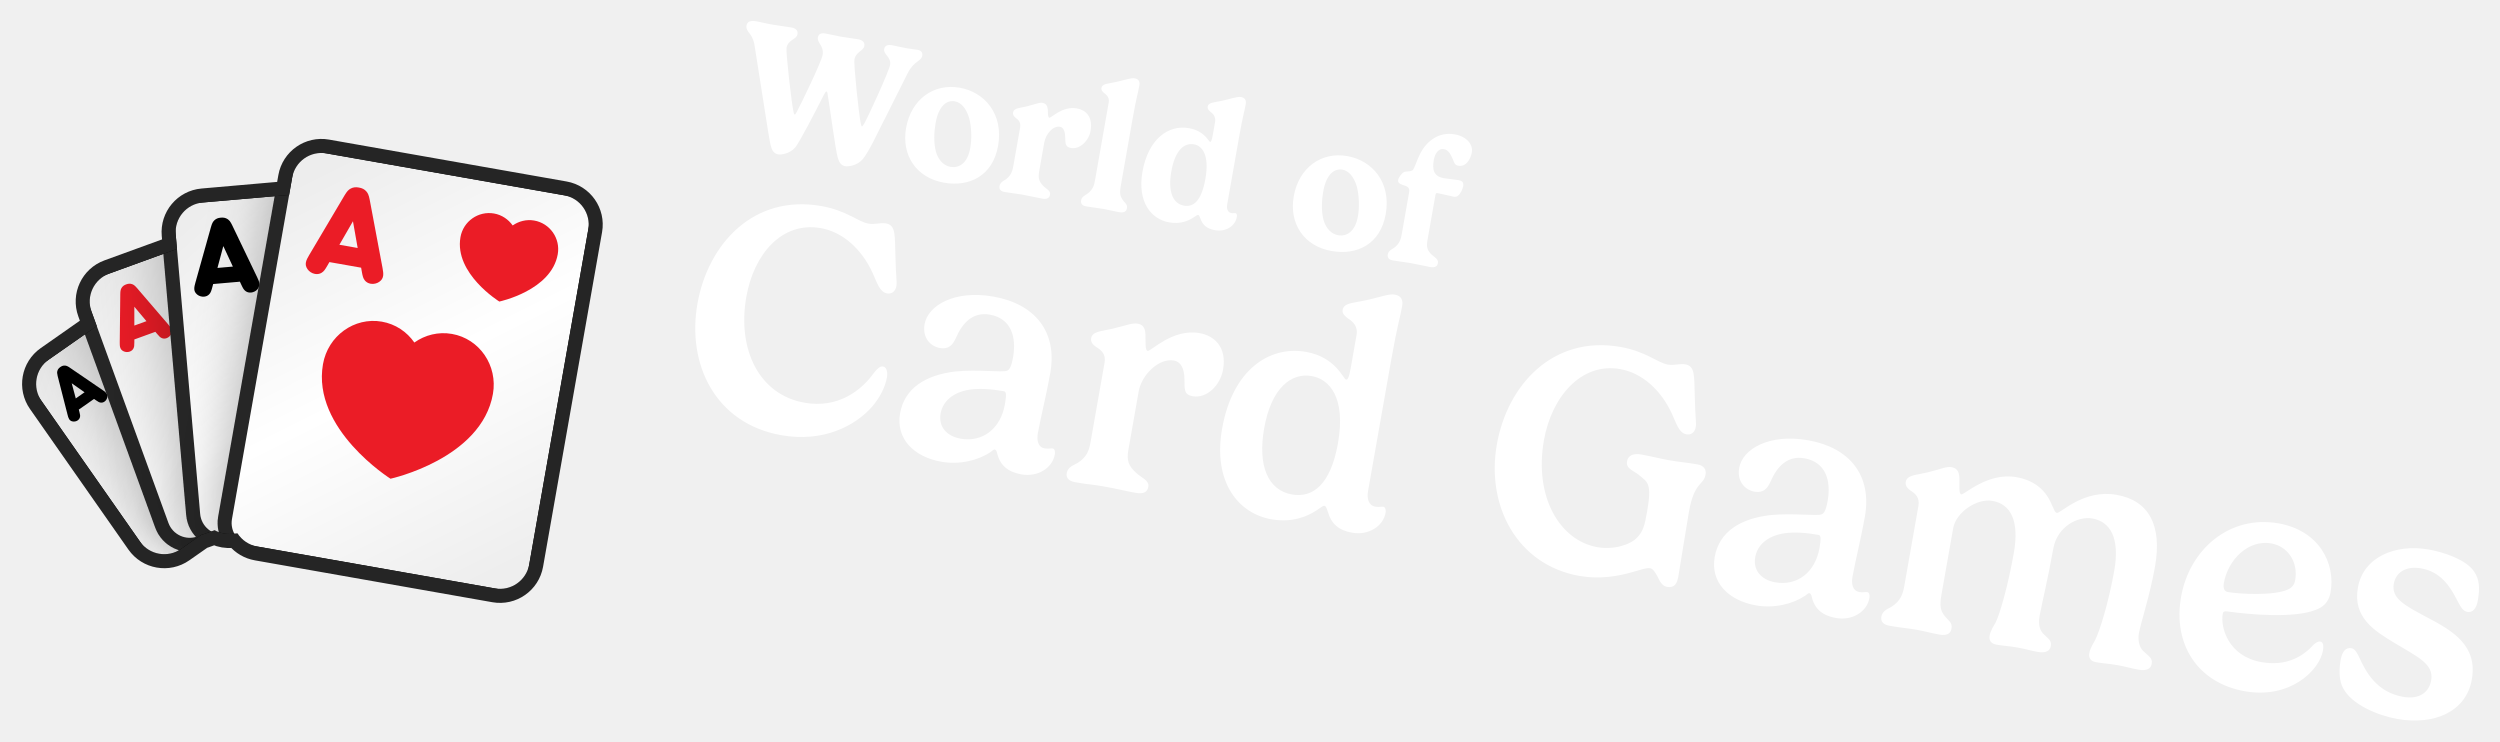
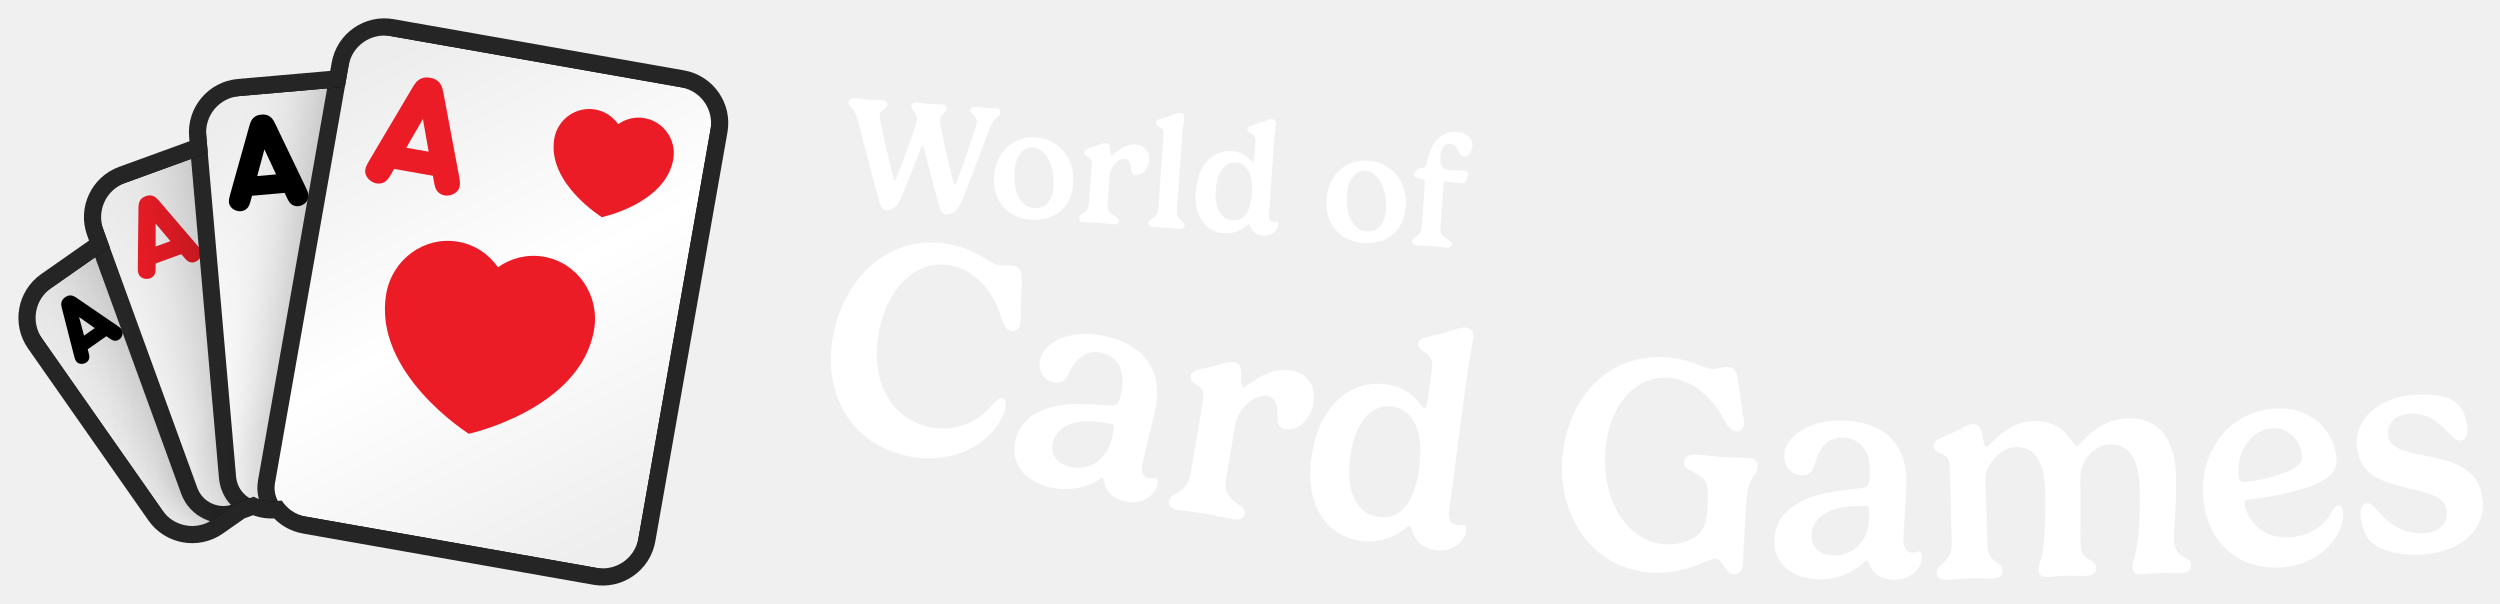
- <svg xmlns="http://www.w3.org/2000/svg" xmlns:xlink="http://www.w3.org/1999/xlink" viewBox="-4.51 -29.6 536.67 159.19" width="536.67" height="159.19">
+ <svg xmlns="http://www.w3.org/2000/svg" xmlns:xlink="http://www.w3.org/1999/xlink" viewBox="-3 -3 438.98 106" width="438.98" height="106">
  <defs>
    <rect id="path-1" x="0" y="0" width="5464" height="1280" />
    <rect id="path-3" x="0" y="0" width="1279.966" height="1280" />
    <path d="M654.667,7.381 L1041.451,230.691 C1067.755,245.877 1076.767,279.512 1061.581,305.816 L747.051,850.597 C731.865,876.902 698.23,885.914 671.926,870.727 L285.142,647.418 C271.344,639.451 262.304,626.408 259.019,612.01 L248.673,609.238 C237.588,606.268 228.207,600.115 221.247,592.027 L200.473,592.025 C198.498,592.025 196.547,591.921 194.626,591.718 L151.468,603.281 C122.13,611.142 91.974,593.731 84.112,564.393 L1.886,257.522 C-5.975,228.183 11.436,198.027 40.774,190.166 L145.477,162.11 L145.477,133.795 C145.477,103.422 170.1,78.799 200.473,78.799 L333.867,78.799 L340.716,53.24 C348.577,23.901 378.734,6.491 408.072,14.352 L563.147,55.903 L579.542,27.511 C594.728,1.207 628.363,-7.806 654.667,7.381 Z" id="path-5" />
    <filter x="-59.0%" y="-44.4%" width="218.0%" height="188.8%" filterUnits="objectBoundingBox" id="filter-7">
      <feOffset dx="0" dy="0" in="SourceAlpha" result="shadowOffsetOuter1" />
      <feGaussianBlur stdDeviation="64" in="shadowOffsetOuter1" result="shadowBlurOuter1" />
      <feColorMatrix values="0 0 0 0 0   0 0 0 0 0   0 0 0 0 0  0 0 0 0.32 0" type="matrix" in="shadowBlurOuter1" result="shadowMatrixOuter1" />
      <feMerge>
        <feMergeNode in="shadowMatrixOuter1" />
        <feMergeNode in="SourceGraphic" />
      </feMerge>
    </filter>
    <linearGradient x1="21.639%" y1="0%" x2="78.361%" y2="100%" id="linearGradient-8">
      <stop stop-color="#EDEDED" offset="0%" />
      <stop stop-color="#FFFFFF" offset="50.295%" />
      <stop stop-color="#EEEEEE" offset="100%" />
    </linearGradient>
    <filter x="-49.2%" y="-37.0%" width="198.3%" height="174.0%" filterUnits="objectBoundingBox" id="filter-9">
      <feOffset dx="0" dy="0" in="SourceAlpha" result="shadowOffsetOuter1" />
      <feGaussianBlur stdDeviation="64" in="shadowOffsetOuter1" result="shadowBlurOuter1" />
      <feColorMatrix values="0 0 0 0 0   0 0 0 0 0   0 0 0 0 0  0 0 0 0.32 0" type="matrix" in="shadowBlurOuter1" result="shadowMatrixOuter1" />
      <feMerge>
        <feMergeNode in="shadowMatrixOuter1" />
        <feMergeNode in="SourceGraphic" />
      </feMerge>
    </filter>
    <linearGradient x1="21.639%" y1="0%" x2="78.361%" y2="100%" id="linearGradient-10">
      <stop stop-color="#EDEDED" offset="0%" />
      <stop stop-color="#FFFFFF" offset="50.295%" />
      <stop stop-color="#EEEEEE" offset="100%" />
    </linearGradient>
    <filter x="-41.0%" y="-30.9%" width="181.9%" height="161.7%" filterUnits="objectBoundingBox" id="filter-11">
      <feOffset dx="0" dy="0" in="SourceAlpha" result="shadowOffsetOuter1" />
      <feGaussianBlur stdDeviation="64" in="shadowOffsetOuter1" result="shadowBlurOuter1" />
      <feColorMatrix values="0 0 0 0 0   0 0 0 0 0   0 0 0 0 0  0 0 0 0.32 0" type="matrix" in="shadowBlurOuter1" result="shadowMatrixOuter1" />
      <feMerge>
        <feMergeNode in="shadowMatrixOuter1" />
        <feMergeNode in="SourceGraphic" />
      </feMerge>
    </filter>
    <linearGradient x1="21.639%" y1="0%" x2="78.361%" y2="100%" id="linearGradient-12">
      <stop stop-color="#EDEDED" offset="0%" />
      <stop stop-color="#FFFFFF" offset="50.295%" />
      <stop stop-color="#EEEEEE" offset="100%" />
    </linearGradient>
    <filter x="-34.1%" y="-25.7%" width="168.3%" height="151.4%" filterUnits="objectBoundingBox" id="filter-13">
      <feOffset dx="0" dy="0" in="SourceAlpha" result="shadowOffsetOuter1" />
      <feGaussianBlur stdDeviation="64" in="shadowOffsetOuter1" result="shadowBlurOuter1" />
      <feColorMatrix values="0 0 0 0 0   0 0 0 0 0   0 0 0 0 0  0 0 0 0.32 0" type="matrix" in="shadowBlurOuter1" result="shadowMatrixOuter1" />
      <feMerge>
        <feMergeNode in="shadowMatrixOuter1" />
        <feMergeNode in="SourceGraphic" />
      </feMerge>
    </filter>
    <linearGradient x1="21.639%" y1="0%" x2="78.361%" y2="100%" id="linearGradient-14">
      <stop stop-color="#EDEDED" offset="0%" />
      <stop stop-color="#FFFFFF" offset="50.295%" />
      <stop stop-color="#EEEEEE" offset="100%" />
    </linearGradient>
  </defs>
  <g transform="translate(-11.594,-23.478) scale(0.11594)">
    <mask id="mask-4" fill="white">
      <use xlink:href="#path-3" />
    </mask>
    <g id="Mask" />
    <g id="Group" stroke-width="1" fill-rule="evenodd" mask="url(#mask-4)">
      <g transform="translate(700.504, 678.0126) rotate(-20) translate(-700.504, -678.0126)translate(166.0272, 238.9585)">
        <g transform="translate(-0, -0)">
          <mask id="mask-6" fill="white">
            <use xlink:href="#path-5" />
          </mask>
          <path stroke="#252525" stroke-width="26" d="M661.167,-3.877 L1047.951,219.432 C1080.473,238.209 1091.616,279.794 1072.839,312.316 L758.31,857.097 C739.533,889.619 697.948,900.762 665.426,881.986 L278.642,658.676 C264.448,650.481 253.966,637.684 248.632,622.685 L245.308,621.795 C234.009,618.767 223.884,612.979 215.705,605.026 L200.473,605.025 C198.91,605.025 197.353,604.972 195.803,604.861 L154.833,615.838 C118.559,625.557 81.275,604.031 71.555,567.758 L-10.671,260.886 C-20.39,224.613 1.136,187.328 37.41,177.609 L132.477,152.135 L132.477,133.795 C132.477,96.242 162.92,65.799 200.473,65.799 L323.892,65.799 L328.159,49.875 C337.879,13.602 375.163,-7.925 411.436,1.795 L556.877,40.764 L568.283,21.011 C587.06,-11.511 628.645,-22.654 661.167,-3.877 Z" />
          <g mask="url(#mask-6)">
            <g transform="translate(-12.346, -20.1207)">
              <g id="small_spade_1" filter="url(#filter-7)" transform="translate(210.9129, 389.3938) rotate(-15) translate(-210.9129, -389.3938)translate(49.8576, 175.5497)">
                <rect id="Background" stroke="#252525" stroke-width="26" fill="url(#linearGradient-8)" x="-13" y="-13" width="348.11" height="453.688" rx="54.996" />
                <path d="M243.897,27.593 C243.897,27.593 294.439,46.921 294.501,83.212 C294.501,98.995 281.209,111.813 264.79,111.831 C259.556,111.836 254.629,110.478 250.35,108.157 L256.538,128.766 L231.229,128.766 L237.404,108.197 C233.153,110.517 228.26,111.881 223.047,111.892 C206.62,111.901 193.284,99.118 193.266,83.326 C193.205,47.045 243.897,27.593 243.897,27.593 Z" id="Spade-small" fill="#000000" />
                <path d="M24.778,103.856 L51.007,34.253 C52.733,29.769 54.044,27.838 56.046,26.251 C58.462,24.32 61.015,23.561 64.605,23.561 C68.194,23.561 70.748,24.32 73.164,26.251 C75.165,27.838 76.477,29.769 78.202,34.253 L104.431,103.856 C106.709,109.926 108.228,114.686 103.603,119.308 C101.463,121.446 98.219,122.895 94.906,122.895 C92.214,122.895 89.798,121.998 88.073,120.412 C86.002,118.549 85.105,116.687 83.31,111.72 L81.861,107.719 L47.349,107.719 L45.899,111.72 C44.105,116.687 43.207,118.549 41.137,120.412 C39.411,121.998 36.995,122.895 34.303,122.895 C30.99,122.895 27.746,121.446 25.606,119.308 C20.982,114.686 22.5,109.926 24.778,103.856 Z M74.544,87.576 L64.605,60.259 L54.665,87.576 L74.544,87.576 Z" id="A" fill="#000000" />
              </g>
              <g id="small_diamond_1" filter="url(#filter-9)" transform="translate(351.0898, 355.5329) rotate(-360) translate(-351.0898, -355.5329)translate(157.8235, 98.9199)">
                <rect id="Background" stroke="#252525" stroke-width="26" fill="url(#linearGradient-10)" x="-13" y="-13" width="412.533" height="539.226" rx="54.996" />
                <polygon id="Diamond-small" fill="#EB1B28" points="300.954 22.074 353.401 93.826 300.954 165.557 248.485 93.826" />
                <path d="M29.802,125.878 L61.277,42.355 C63.348,36.974 64.921,34.657 67.323,32.753 C70.222,30.435 73.287,29.524 77.594,29.524 C81.901,29.524 84.966,30.435 87.865,32.753 C90.267,34.657 91.841,36.974 93.911,42.355 L125.386,125.878 C128.119,133.163 129.942,138.875 124.392,144.421 C121.824,146.987 117.932,148.725 113.956,148.725 C110.725,148.725 107.826,147.649 105.756,145.745 C103.271,143.51 102.194,141.275 100.041,135.315 L98.301,130.514 L56.887,130.514 L55.148,135.315 C52.994,141.275 51.917,143.51 49.432,145.745 C47.362,147.649 44.463,148.725 41.232,148.725 C37.257,148.725 33.364,146.987 30.796,144.421 C25.247,138.875 27.069,133.163 29.802,125.878 Z M89.521,106.343 L77.594,73.562 L65.667,106.343 L89.521,106.343 Z" id="A" fill="#EB1B28" />
              </g>
              <g id="small_clover_1" filter="url(#filter-11)" transform="translate(511.6136, 377.7066) rotate(-345) translate(-511.6136, -377.7066)translate(279.6941, 69.771)">
                <rect id="Background" stroke="#252525" stroke-width="26" fill="url(#linearGradient-12)" x="-13" y="-13" width="489.839" height="641.871" rx="54.996" />
                <path d="M347.866,39.734 C367.599,39.734 383.595,55.536 383.595,75.06 C383.595,84.425 379.905,92.946 373.883,99.274 C378.307,97.333 383.203,96.253 388.353,96.253 C408.072,96.253 424.081,112.082 424.081,131.58 C424.081,151.104 408.072,166.919 388.353,166.919 C372.39,166.919 358.858,156.556 354.282,142.251 C354.334,142.684 354.408,143.092 354.506,143.474 C358.945,160.826 367.798,185.424 367.798,185.424 L328,185.424 C328,185.424 336.827,160.734 341.253,143.474 C341.354,143.079 341.428,142.656 341.479,142.206 C336.916,156.534 323.372,166.919 307.393,166.919 C287.646,166.919 271.677,151.104 271.677,131.58 C271.677,112.082 287.646,96.253 307.393,96.253 C312.539,96.253 317.432,97.331 321.855,99.271 C315.837,92.944 312.15,84.424 312.15,75.06 C312.15,55.536 328.133,39.734 347.866,39.734 Z" id="Clover-small" fill="#000000" />
                <path d="M28.576,146.475 L66.345,46.247 C68.83,39.79 70.719,37.009 73.601,34.724 C77.08,31.943 80.758,30.85 85.926,30.85 C91.095,30.85 94.772,31.943 98.251,34.724 C101.133,37.009 103.022,39.79 105.507,46.247 L143.276,146.475 C146.556,155.216 148.743,162.07 142.084,168.726 C139.003,171.805 134.331,173.891 129.56,173.891 C125.684,173.891 122.205,172.6 119.72,170.315 C116.738,167.633 115.446,164.951 112.862,157.799 L110.775,152.038 L61.078,152.038 L58.99,157.799 C56.406,164.951 55.114,167.633 52.132,170.315 C49.647,172.6 46.168,173.891 42.292,173.891 C37.521,173.891 32.85,171.805 29.768,168.726 C23.109,162.07 25.296,155.216 28.576,146.475 Z M100.239,123.032 L85.926,83.696 L71.613,123.032 L100.239,123.032 Z" id="A" fill="#000000" />
              </g>
              <g id="small_heart_1" filter="url(#filter-13)" transform="translate(675.6425, 459.1748) rotate(-330) translate(-675.6425, -459.1748)translate(397.3371, 89.6494)">
                <rect id="Background" stroke="#252525" stroke-width="26" fill="url(#linearGradient-14)" x="-13" y="-13" width="582.611" height="765.051" rx="54.996" />
                <path d="M341.635,288.824 C315.976,288.845 292.736,299.456 275.815,316.611 C258.851,299.507 235.579,288.948 209.909,288.989 C158.08,289.041 116.117,332.207 116.16,385.365 C116.309,507.485 276.113,572.616 276.113,572.616 C276.113,572.616 435.789,507.092 435.619,384.932 C435.544,331.774 393.497,288.752 341.635,288.824" id="Heart-big" fill="#EB1B28" />
                <path d="M417.458,71.521 C407.751,61.933 394.392,55.711 379.689,55.711 C350.027,55.745 325.983,79.908 326.015,109.677 C326.095,178.084 417.593,214.563 417.593,214.563 C417.593,214.563 508.981,177.883 508.901,109.459 C508.854,79.674 484.777,55.594 455.084,55.627 C440.412,55.627 427.165,61.899 417.458,71.521 Z" id="Heart-small" fill="#EB1B28" />
                <path d="M56.059,190.564 L101.383,70.289 C104.365,62.541 106.631,59.203 110.09,56.462 C114.264,53.124 118.677,51.813 124.88,51.813 C131.082,51.813 135.495,53.124 139.67,56.462 C143.129,59.203 145.395,62.541 148.377,70.289 L193.701,190.564 C197.637,201.054 200.261,209.278 192.269,217.265 C188.572,220.96 182.966,223.464 177.241,223.464 C172.589,223.464 168.415,221.914 165.433,219.172 C161.855,215.954 160.304,212.735 157.203,204.153 L154.698,197.239 L95.061,197.239 L92.556,204.153 C89.455,212.735 87.905,215.954 84.327,219.172 C81.345,221.914 77.17,223.464 72.518,223.464 C66.793,223.464 61.187,220.96 57.49,217.265 C49.499,209.278 52.123,201.054 56.059,190.564 Z M142.055,162.432 L124.88,115.228 L107.704,162.432 L142.055,162.432 Z" id="A" fill="#EB1B28" />
              </g>
            </g>
          </g>
        </g>
      </g>
    </g>
  </g>
-   <path fill="#ffffff" d="M172.31 -9.17C172.56 -9.69 172.78 -9.99 172.91 -9.96C173.01 -9.95 173.11 -9.77 173.15 -9.4C173.66 -6.43 174.8 2.32 175.31 4.16C175.6 5.22 176 5.91 176.94 6.08C177.52 6.18 179.42 6.02 180.66 4.61C181.31 3.85 182.31 2.13 183.03 0.67L190.31 -13.82C191.68 -16.62 193.24 -16.34 193.47 -17.65C193.59 -18.31 193.23 -18.77 192.48 -18.9C191.71 -19.04 190.94 -19.09 190.17 -19.23C189.32 -19.38 187.68 -19.77 186.93 -19.9C185.83 -20.09 185.4 -19.67 185.29 -19.06C185.08 -17.88 186.87 -17.39 186.56 -15.65C186.32 -14.3 181.95 -4.71 181 -3.05C180.77 -2.67 180.61 -2.44 180.52 -2.46C180.44 -2.47 180.37 -2.64 180.29 -2.98C179.89 -4.68 178.72 -15.76 178.91 -16.8C179.21 -18.54 180.83 -18.59 181.03 -19.73C181.17 -20.52 180.66 -21 179.7 -21.17C178.7 -21.35 177.48 -21.47 175.94 -21.74C175.09 -21.89 173.45 -22.28 172.68 -22.41C171.6 -22.6 171.17 -22.18 171.06 -21.56C170.85 -20.39 172.43 -19.77 172.08 -17.79C171.82 -16.32 167.32 -6.99 166.5 -5.53C166.38 -5.27 166.19 -4.99 166.07 -5.01C165.99 -5.02 165.91 -5.21 165.87 -5.42C165.42 -7.19 164.17 -18.35 164.34 -19.35C164.66 -21.12 166.48 -21.08 166.69 -22.26C166.81 -22.97 166.41 -23.52 165.39 -23.7C164.37 -23.88 162.96 -24.03 161.36 -24.31C159.74 -24.59 158.95 -24.83 158.02 -25C156.63 -25.24 155.91 -25.05 155.73 -24.07C155.62 -23.45 156.05 -22.84 156.38 -22.44C157.13 -21.5 157.38 -20.54 157.5 -19.66L160.39 -1.31C160.59 0.01 160.89 1.46 160.93 1.62C161.18 2.68 161.61 3.37 162.56 3.54C163.11 3.64 164.95 3.47 166.2 2.06C167.05 1.07 170.59 -5.74 172.31 -9.17ZM200.46 -7.85C201.77 -7.62 202.92 -6.38 203.55 -4.2C204.04 -2.35 204.13 0.17 203.78 2.14C203.19 5.54 201.3 6.53 199.52 6.22C198.16 5.98 196.94 4.87 196.39 2.91C195.89 1.01 196.01 -1.34 196.32 -3.13C197 -6.97 198.78 -8.15 200.46 -7.85ZM190 -2.14C188.98 3.67 192.11 8.55 198.15 9.62C203.57 10.57 208.61 8.16 209.75 1.7C210.95 -5.14 206.85 -9.83 201.51 -10.77C195.89 -11.76 191.08 -8.25 190 -2.14ZM223.05 -2.38C223.73 -2.26 224.11 -1.49 224.15 -0.23C224.2 1.15 224.12 1.95 225.39 2.17C227.3 2.51 229.23 0.62 229.6 -1.5C230.14 -4.57 228.54 -6 226.65 -6.33C223.55 -6.88 221.18 -4.26 220.75 -4.33C220.43 -4.39 220.45 -5.2 220.43 -5.98C220.33 -7.01 219.98 -7.39 219.27 -7.52C218.59 -7.64 218 -7.3 215.93 -6.77C214.36 -6.39 213.13 -6.43 212.96 -5.45C212.86 -4.93 213.17 -4.62 213.53 -4.29C214.06 -3.94 214.68 -3.36 214.48 -2.24L213.01 6.09C212.84 7.08 212.54 8.06 211.42 8.9C210.99 9.2 210.2 9.5 210.06 10.33C209.95 10.9 210.18 11.44 211.12 11.61C212.76 11.9 213.59 11.94 214.9 12.17C216.81 12.51 218.1 12.84 219.22 13.04C220.36 13.24 220.79 12.83 220.9 12.18C221.06 11.29 220 10.91 219.44 10.31C218.51 9.31 218.31 8.62 218.58 7.1L219.65 1.04C219.98 -0.83 221.51 -2.65 223.05 -2.38ZM240.08 -11.3C240.23 -12.19 239.82 -12.66 239.07 -12.79C238.22 -12.94 236.95 -12.39 234.93 -11.97C233.33 -11.62 232.11 -11.66 231.94 -10.73C231.85 -10.21 232.19 -9.89 232.56 -9.59C233.09 -9.22 233.67 -8.6 233.5 -7.63L230.54 9.19C230.37 10.17 230.07 11.15 228.93 11.98C228.52 12.29 227.71 12.58 227.57 13.41C227.46 13.99 227.69 14.53 228.63 14.7C230.02 14.94 231.14 15.04 232.41 15.26C233.41 15.44 234.73 15.77 235.73 15.95C236.85 16.14 237.3 15.75 237.41 15.09C237.56 14.22 236.93 13.97 236.48 13.29C236 12.59 235.8 11.96 236.06 10.44L238.61 -4.03C239.5 -9.06 239.72 -9.26 240.08 -11.3ZM249.68 14.55C247.28 14.13 246.16 11.6 246.94 7.17C247.76 2.54 249.77 1.02 251.8 1.38C253.55 1.69 255.16 3.62 254.25 8.81C253.39 13.65 251.62 14.89 249.68 14.55ZM256.36 19.82C258.58 20.21 260.64 18.99 261 16.96C261.08 16.52 260.94 16.2 260.73 16.16C260.46 16.11 260.22 16.21 259.82 16.14C258.97 15.99 258.79 15.08 258.92 14.33L261.45 0C262.34 -5.03 262.55 -5.23 262.91 -7.28C263.07 -8.16 262.65 -8.64 261.9 -8.77C261.05 -8.92 259.74 -8.37 257.74 -7.95C256.13 -7.6 254.9 -7.64 254.74 -6.71C254.65 -6.19 255.03 -5.86 255.39 -5.56C255.92 -5.19 256.51 -4.47 256.33 -3.43L255.84 -0.65C255.61 0.64 255.44 0.89 255.25 0.86C254.94 0.8 254.11 -1.49 250.7 -2.09C246.29 -2.87 241.98 0.25 240.74 7.27C239.6 13.75 242.6 17.46 246.48 18.14C248.98 18.58 250.71 17.73 251.69 17.09C252.21 16.76 252.51 16.5 252.69 16.53C252.92 16.57 252.98 16.9 253.14 17.23C253.7 18.8 254.63 19.52 256.36 19.82ZM283.67 6.82C284.98 7.05 286.13 8.29 286.76 10.47C287.25 12.33 287.34 14.85 287 16.81C286.4 20.21 284.51 21.21 282.74 20.89C281.37 20.65 280.15 19.54 279.6 17.58C279.1 15.68 279.22 13.33 279.54 11.54C280.21 7.7 281.99 6.53 283.67 6.82ZM273.22 12.53C272.19 18.34 275.33 23.23 281.36 24.29C286.78 25.25 291.82 22.83 292.96 16.37C294.17 9.53 290.06 4.85 284.72 3.91C279.11 2.92 274.29 6.42 273.22 12.53ZM303.63 12.27C303.7 11.85 303.88 11.82 304 11.84C304.66 11.95 307.1 12.54 307.56 12.63C307.93 12.69 308.2 12.62 308.38 12.49C309.01 12.07 309.47 11.01 309.59 10.38C309.74 9.49 309.28 9.19 308.66 9.08C308.16 8.99 306.13 8.77 305.44 8.65C303.24 8.26 302.92 6.82 303.28 4.73C303.53 3.33 304.33 2.21 305.43 2.41C306.52 2.6 306.94 3.65 307.38 4.62C307.63 5.24 307.76 5.84 308.55 5.98C310.23 6.28 311.2 4.52 311.45 3.09C311.72 1.53 310.47 -0.28 307.77 -0.76C304.34 -1.36 301.79 0.69 300.4 3.29C299.68 4.65 299.1 6.68 298.72 6.95C298.14 7.32 297.4 7.11 296.9 7.33C296.44 7.56 295.73 8.43 295.63 9.03C295.5 9.74 296.16 9.96 297.23 10.31C297.83 10.53 298.12 10.9 297.98 11.69L296.38 20.79C296.2 21.78 295.89 22.76 294.77 23.59C294.34 23.89 293.55 24.19 293.4 25.02C293.3 25.6 293.53 26.14 294.47 26.3C295.84 26.55 296.99 26.65 298.25 26.87C300.18 27.21 301.37 27.52 302.47 27.72C303.61 27.92 304.06 27.52 304.17 26.86C304.33 25.97 303.26 25.53 302.7 24.95C301.77 23.95 301.68 23.32 301.95 21.8Z" />
-   <path fill="#ffffff" d="M145.21 35.58C142.91 48.63 149.05 61.32 163.24 63.83C172.16 65.4 179 61.88 182.67 57.74C184.46 55.67 185.54 53.38 185.88 51.45C186.05 50.48 185.92 49.22 185.05 49.07C184.37 48.94 183.7 49.68 183.06 50.49C180.42 54.18 175.43 58.13 168.2 56.85C158.35 55.12 153.73 45.28 155.7 34.13C157.32 24.93 163.35 17.9 171.69 19.37C176.37 20.19 180.42 23.82 182.78 28.92C183.79 31.09 184.28 33.09 185.94 33.39C186.83 33.54 187.7 33.06 187.92 31.78C188.08 30.89 187.79 29.7 187.71 25.35C187.54 21.06 187.88 18.74 185.68 18.36C184.47 18.14 183.35 18.66 181.9 18.4C179.67 18.01 177.25 15.59 171.78 14.63C157.31 12.08 147.49 22.7 145.21 35.58ZM211.21 57.19C210.28 62.46 206.39 65.4 201.71 64.57C198.75 64.05 196.9 62.02 197.41 59.16C197.84 56.72 199.88 54.59 203.74 54.03C205.82 53.76 208.17 53.89 211.03 54.39C211.48 54.47 211.58 55.13 211.21 57.19ZM200.63 50.14C194.21 50.89 189.67 53.71 188.71 59.12C187.74 64.63 191.75 68.5 197.57 69.52C201.49 70.22 205.5 69.22 208.13 67.44C208.45 67.22 208.8 66.85 209.04 66.89C209.28 66.94 209.44 67.25 209.52 67.58C210.11 70.28 211.85 71.72 214.77 72.24C218.22 72.84 221.4 70.92 221.92 67.96C222.06 67.17 221.78 66.73 221.5 66.68C220.99 66.59 220.6 66.8 219.77 66.66C218.25 66.39 218.03 64.86 218.29 63.34C218.85 60.21 220.16 54.97 220.95 50.5C222.52 41.58 217.64 35.64 208.75 34.07C200.32 32.58 194.67 36.03 193.97 39.99C193.44 43.02 195.33 44.77 197.26 45.11C199.15 45.44 200.03 44.46 200.74 42.85C202.06 39.81 204.28 37.29 207.97 37.94C212.51 38.75 213.74 42.66 212.96 47.1C212.57 49.27 212.13 49.76 211.7 49.97C210.77 50.41 205.33 49.66 200.63 50.14ZM247.49 47.79C248.97 48.05 249.71 49.49 249.75 51.67C249.82 53.88 249.54 55.11 251.53 55.46C254.53 55.99 257.45 53.13 258.04 49.76C258.91 44.87 256.13 42.46 253 41.91C247.18 40.88 242.57 45.86 241.85 45.73C241.27 45.63 241.44 43.85 241.38 42.17C241.3 40.63 240.75 40.07 239.69 39.88C238.55 39.68 237.32 40.24 234.24 40.98C231.83 41.55 229.99 41.51 229.72 43.02C229.58 43.85 230.12 44.41 230.78 44.88C231.91 45.54 232.92 46.43 232.61 48.22L229.58 65.4C229.27 67.16 228.73 68.59 226.78 69.81C226.02 70.24 224.72 70.62 224.49 71.93C224.33 72.79 224.68 73.63 226.33 73.92C229.19 74.43 230.12 74.41 232.25 74.79C235.18 75.3 237.46 75.88 239.28 76.2C241.14 76.53 241.82 75.91 242 74.91C242.25 73.5 240.4 72.89 239.46 71.97C237.77 70.47 237.3 69.32 237.72 66.95L239.93 54.41C240.54 50.93 244.22 47.21 247.49 47.79ZM272.85 76.55C267.68 75.64 265.44 70.41 266.87 62.32C268.41 53.61 272.74 50.36 277.08 51.13C280.84 51.79 284.45 55.66 282.71 65.54C281.11 74.6 277.19 77.31 272.85 76.55ZM285.78 84.76C289.19 85.36 292.4 83.44 292.93 80.48C293.07 79.69 292.75 79.24 292.48 79.19C291.96 79.1 291.6 79.32 290.74 79.17C289.23 78.9 288.9 77.35 289.16 75.84L294.1 47.88C295.52 39.82 295.98 38.98 296.49 36.08C296.75 34.64 296.14 33.86 294.9 33.64C293.56 33.4 291.63 34.27 288.17 34.97C285.77 35.47 283.96 35.47 283.71 36.92C283.56 37.75 284.25 38.29 284.9 38.8C286.03 39.46 287 40.59 286.71 42.24L285.45 49.4C285.07 51.54 284.78 51.95 284.44 51.89C283.85 51.79 282.24 47.06 275.87 45.94C267.91 44.54 260.05 49.86 257.84 62.4C255.8 73.97 261.4 80.64 268.39 81.87C273.04 82.69 276.26 81.16 278.06 79.99C278.98 79.41 279.49 78.93 279.8 78.98C280.15 79.04 280.28 79.53 280.47 80.06C281.27 82.97 282.96 84.26 285.78 84.76ZM334.57 94.04C338.97 94.81 342.91 94.05 345.63 93.29C347.5 92.8 348.88 92.23 349.74 92.38C350.39 92.49 350.87 93.39 351.36 94.26C351.91 95.57 352.57 96.25 353.33 96.38C354.91 96.66 355.5 95.74 355.78 94.12C356.16 92.02 357.44 83.72 358.06 80.21C359.2 73.77 361.22 74.59 361.62 72.28C361.81 71.21 361.29 70.34 359.88 70.09C357.5 69.67 355.85 69.56 353.68 69.18C352.1 68.9 349.65 68.29 347.86 67.97C346 67.65 344.98 68.21 344.76 69.45C344.46 71.14 346.43 71.48 347.58 72.58C349.16 73.92 350.14 74.16 349.07 80.22C348.53 83.32 348.19 84.44 347 85.72C345.59 87.31 341.97 88.49 338.39 87.86C330.26 86.42 324.79 76.97 326.92 64.92C328.57 55.55 334.95 48.16 343.28 49.63C347.97 50.45 352.02 54.08 354.38 59.18C355.39 61.35 355.88 63.35 357.54 63.64C358.43 63.8 359.3 63.31 359.52 62.04C359.68 61.15 359.39 59.96 359.31 55.61C359.14 51.32 359.48 49 357.28 48.61C356.07 48.4 354.95 48.91 353.5 48.66C351.27 48.26 348.85 45.85 343.37 44.88C328.91 42.33 319.08 52.96 316.81 65.84C314.51 78.89 321.07 91.65 334.57 94.04ZM386.08 88.03C385.15 93.3 381.26 96.23 376.58 95.41C373.62 94.88 371.77 92.86 372.28 90C372.71 87.55 374.75 85.43 378.61 84.87C380.69 84.59 383.04 84.72 385.9 85.23C386.35 85.31 386.45 85.96 386.08 88.03ZM375.5 80.98C369.08 81.73 364.54 84.55 363.58 89.96C362.61 95.47 366.62 99.33 372.44 100.36C376.36 101.05 380.37 100.05 383 98.28C383.32 98.05 383.67 97.69 383.91 97.73C384.15 97.77 384.31 98.08 384.39 98.42C384.98 101.11 386.72 102.56 389.64 103.07C393.09 103.68 396.27 101.75 396.79 98.79C396.93 98 396.65 97.56 396.38 97.51C395.86 97.42 395.47 97.64 394.64 97.49C393.12 97.22 392.9 95.69 393.16 94.18C393.72 91.04 395.03 85.81 395.82 81.33C397.39 72.41 392.51 66.47 383.63 64.91C375.19 63.42 369.54 66.86 368.84 70.82C368.31 73.85 370.2 75.6 372.13 75.95C374.02 76.28 374.9 75.3 375.62 73.68C376.93 70.65 379.15 68.13 382.84 68.78C387.38 69.58 388.61 73.49 387.83 77.93C387.44 80.1 387 80.59 386.57 80.8C385.65 81.24 380.2 80.49 375.5 80.98ZM437.05 80.5C436.6 80.42 436.41 79.72 435.86 78.56C434.46 75.25 431.8 73.44 428.35 72.83C422.19 71.74 417.17 76.64 416.52 76.53C415.96 76.43 416.14 74.65 416.11 72.98C416.03 71.44 415.45 70.87 414.42 70.69C413.28 70.49 412.25 71.09 409.18 71.83C406.77 72.4 404.86 72.34 404.59 73.86C404.44 74.75 405.08 75.33 405.68 75.75C406.7 76.4 407.62 77.23 407.31 79.02L404.28 96.21C403.97 97.96 403.46 99.4 401.58 100.63C400.86 101.07 399.59 101.45 399.36 102.76C399.2 103.62 399.55 104.46 401.14 104.74C403.27 105.12 404.99 105.25 406.95 105.59C408.64 105.89 409.99 106.3 411.78 106.62C413.57 106.94 414.25 106.31 414.42 105.31C414.66 103.97 413.63 103.57 412.86 102.51C412.05 101.45 411.84 100.42 412.26 98.04L414.77 83.82C415.38 80.34 419.89 77.34 423.19 77.92C427.19 78.62 428.99 82.28 427.8 89.06C426.61 95.81 424.85 102.14 423.87 104.07C423.52 104.68 422.79 105.76 422.6 106.86C422.45 107.72 422.76 108.56 424.07 108.79C425.79 109.09 426.58 109.05 428.68 109.42C430.44 109.73 431.34 110.07 432.89 110.34C434.71 110.66 435.56 110.1 435.74 109.07C435.97 107.76 435 107.41 434.02 106.35C433.16 105.38 433.09 103.95 433.33 102.61C433.73 100.34 435.13 94.58 436.25 88.25C437.12 83.32 441.62 81.17 444.65 81.7C448.64 82.41 450.55 86.08 449.36 92.86C448.17 99.61 446.24 105.91 445.23 107.83C444.9 108.45 444.18 109.53 443.99 110.63C443.83 111.49 444.15 112.33 445.42 112.55C447.18 112.86 447.97 112.82 450.07 113.19C451.79 113.5 453.03 113.89 454.55 114.16C456.37 114.48 457.22 113.92 457.4 112.89C457.63 111.58 456.63 111.23 455.57 110.15C454.64 109.21 454.41 107.71 454.64 106.37C455.04 104.09 456.98 98.36 458.1 92.03C459.66 83.18 456.8 77.84 449.84 76.62C442.75 75.37 437.84 80.64 437.05 80.5ZM488.19 94.95C488.02 95.92 487.52 96.54 486.63 96.95C483.65 98.31 476.37 97.95 473.75 97.49C472.92 97.34 472.7 96.63 472.88 95.56C473.78 90.46 478.19 86.2 483.05 87.05C486.66 87.69 488.87 91.1 488.19 94.95ZM492.49 101.36C494.16 100.76 495.41 99.71 495.79 97.57C496.89 91.34 493.34 84.29 484.62 82.75C474.05 80.89 465.48 88.39 463.7 98.52C461.91 108.64 467.19 116.99 477.38 118.79C487.19 120.52 493.42 114.23 494.15 110.07C494.37 108.83 494.12 108.21 493.57 108.12C493.16 108.04 492.6 108.37 492.14 108.79C489.79 111.43 486.2 113.46 480.93 112.53C473.81 111.27 472.13 105.08 472.64 102.16C472.73 101.67 472.99 101.58 473.65 101.66C478.68 102.37 487.96 103.12 492.49 101.36ZM516.83 88.36C509.84 87.13 502.83 89.87 501.65 96.55C500.52 102.95 505.23 105.84 509.5 108.41C514.34 111.35 518.01 112.89 517.39 116.44C516.91 119.16 514.7 120.58 511.36 119.99C505.68 118.99 503.36 114.6 502.03 111.7C501.52 110.55 501 109.68 500.28 109.55C499.07 109.34 498.28 110.19 497.94 112.12C497.51 114.6 497.73 116.77 498.46 118.07C500.3 121.7 506.04 124.02 510.13 124.74C518.12 126.15 524.91 123.12 526.11 116.27C527.38 109.07 522.16 105.88 516.6 102.98C511.76 100.39 508.79 98.91 509.36 95.7C509.78 93.33 511.93 91.82 515.23 92.41C519.54 93.17 521.48 96.46 522.73 98.81C523.51 100.26 524.02 101.56 525.16 101.76C526.23 101.95 527.08 101.14 527.4 99.31C527.87 96.63 527.74 94.76 526.61 93.1C524.93 90.57 520.21 88.95 516.83 88.36Z" />
+   <path fill="#ffffff" d="M158.67 23.08C158.81 22.75 158.93 22.55 159 22.55C159.07 22.56 159.15 22.67 159.2 22.89C159.72 24.82 161.65 32.56 162.06 33.63C162.31 34.24 162.59 34.62 163.14 34.66C163.48 34.68 164.57 34.48 165.22 33.56C165.57 33.06 166.06 31.97 166.41 31.03L170.9 19.26C171.56 17.5 172.63 17.57 172.69 16.72C172.72 16.32 172.48 16.05 171.99 16.02C171.53 15.99 170.92 16 170.43 15.96C169.91 15.93 168.83 15.78 168.37 15.75C167.7 15.7 167.46 15.99 167.43 16.36C167.37 17.18 168.6 17.26 168.52 18.45C168.45 19.35 165.45 27.87 164.94 29.01C164.81 29.28 164.72 29.47 164.65 29.46C164.61 29.46 164.56 29.36 164.49 29.18C164.14 28.18 161.97 18.83 162.03 18.07C162.11 16.95 163.2 16.87 163.26 16.13C163.29 15.6 162.92 15.37 162.33 15.33C161.72 15.29 160.98 15.3 160.03 15.24C159.52 15.2 158.42 15.06 157.94 15.02C157.3 14.98 157.05 15.26 157.02 15.64C156.97 16.43 158.09 16.65 157.99 18.06C157.92 19.1 154.79 27.36 154.39 28.3C154.33 28.47 154.21 28.73 154.12 28.73C154.06 28.72 154 28.61 153.97 28.5C153.6 27.45 151.41 18.01 151.45 17.32C151.53 16.19 152.77 16.17 152.82 15.4C152.85 14.96 152.58 14.65 151.94 14.6C151.32 14.56 150.36 14.56 149.36 14.49C148.38 14.42 147.87 14.32 147.32 14.28C146.46 14.22 146.03 14.38 145.99 14.97C145.96 15.37 146.27 15.73 146.49 15.92C147.03 16.43 147.31 17.02 147.48 17.64L151.04 31.15C151.25 31.9 151.53 32.81 151.57 32.89C151.78 33.49 152.08 33.88 152.65 33.92C152.98 33.95 154.03 33.74 154.67 32.82C155.21 32.04 157.89 25.19 158.67 23.08ZM178.43 22.92C179.56 22.99 180.65 23.83 181.34 25.43C181.85 26.65 182.1 28.35 182 29.79C181.8 32.6 180.25 33.65 178.64 33.54C177.51 33.46 176.32 32.76 175.65 31.16C175.13 29.88 175.06 28.3 175.15 27.1C175.36 24.08 176.82 22.8 178.43 22.92ZM171.54 27.98C171.26 32.11 173.77 35.29 178.03 35.59C181.83 35.85 185.13 33.79 185.45 29.2C185.78 24.37 182.62 21.4 178.86 21.13C174.92 20.86 171.85 23.66 171.54 27.98ZM194.53 24.9C195.12 24.94 195.47 25.48 195.58 26.33C195.7 27.19 195.64 27.69 196.44 27.74C197.63 27.83 198.66 26.59 198.76 25.24C198.89 23.28 197.7 22.45 196.45 22.36C194.13 22.2 192.52 24.34 192.23 24.32C192 24.31 191.99 23.6 191.9 22.94C191.81 22.34 191.57 22.15 191.14 22.12C190.69 22.08 190.23 22.36 189.05 22.77C188.13 23.1 187.4 23.16 187.36 23.76C187.34 24.09 187.57 24.29 187.85 24.45C188.32 24.66 188.76 24.97 188.71 25.68L188.23 32.55C188.18 33.25 188.03 33.84 187.31 34.4C187.03 34.6 186.53 34.8 186.5 35.32C186.47 35.67 186.65 35.98 187.31 36.03C188.45 36.11 188.81 36.06 189.67 36.12C190.84 36.21 191.75 36.34 192.48 36.39C193.23 36.44 193.47 36.17 193.49 35.77C193.53 35.21 192.78 35.04 192.38 34.72C191.65 34.2 191.42 33.77 191.49 32.82L191.84 27.81C191.94 26.42 193.22 24.81 194.53 24.9ZM204.91 17.7C204.95 17.12 204.68 16.84 204.19 16.8C203.65 16.77 202.96 17.19 201.63 17.61C200.71 17.9 200 17.98 199.96 18.55C199.93 18.89 200.2 19.07 200.47 19.24C200.94 19.45 201.36 19.8 201.32 20.43L200.41 33.4C200.36 34.11 200.21 34.69 199.49 35.25C199.22 35.45 198.72 35.65 198.68 36.17C198.66 36.52 198.83 36.83 199.49 36.88C200.37 36.94 201.02 36.92 201.85 36.98C202.52 37.02 203.36 37.15 203.96 37.19C204.71 37.25 204.95 36.97 204.98 36.57C205.01 36.04 204.57 35.92 204.21 35.54C203.82 35.15 203.6 34.75 203.66 33.8L204.46 22.43C204.68 19.2 204.83 18.85 204.91 17.7ZM213.42 35.68C211.36 35.54 210.26 33.58 210.49 30.35C210.73 26.86 212.3 25.41 214.04 25.53C215.54 25.63 217.11 27 216.84 30.96C216.59 34.58 215.16 35.8 213.42 35.68ZM218.84 38.37C220.2 38.47 221.38 37.58 221.47 36.4C221.49 36.08 221.35 35.92 221.24 35.91C221.03 35.9 220.9 36 220.55 35.97C219.95 35.93 219.76 35.34 219.8 34.73L220.58 23.55C220.8 20.33 220.95 19.98 221.03 18.83C221.08 18.25 220.8 17.97 220.31 17.93C219.77 17.89 219.05 18.31 217.72 18.73C216.8 19.03 216.09 19.1 216.05 19.68C216.03 20.01 216.32 20.2 216.6 20.37C217.07 20.58 217.49 20.98 217.45 21.65L217.25 24.51C217.19 25.36 217.09 25.54 216.96 25.53C216.72 25.51 215.89 23.72 213.34 23.54C210.16 23.32 207.3 25.74 206.95 30.75C206.62 35.37 209.1 37.76 211.89 37.96C213.75 38.09 214.95 37.35 215.61 36.82C215.95 36.55 216.13 36.34 216.25 36.35C216.39 36.36 216.46 36.55 216.56 36.75C216.99 37.86 217.71 38.29 218.84 38.37ZM236.8 27C237.93 27.08 239.02 27.91 239.71 29.51C240.22 30.74 240.48 32.43 240.37 33.87C240.18 36.68 238.62 37.74 237.01 37.62C235.88 37.54 234.69 36.84 234.03 35.24C233.51 33.96 233.44 32.38 233.52 31.18C233.73 28.17 235.19 26.88 236.8 27ZM229.92 32.06C229.63 36.19 232.15 39.37 236.4 39.67C240.2 39.94 243.5 37.87 243.82 33.28C244.16 28.45 240.99 25.48 237.23 25.21C233.29 24.94 230.22 27.74 229.92 32.06ZM250.47 29.18C250.49 28.88 250.62 28.85 250.7 28.85C251.17 28.89 253.36 29.17 253.69 29.19C253.9 29.2 254.07 29.16 254.19 29.06C254.53 28.75 254.75 28.11 254.78 27.7C254.82 27.18 254.54 26.98 254.1 26.95C253.74 26.92 251.94 26.91 251.45 26.87C250.17 26.78 249.82 25.97 249.94 24.32C250.03 23.05 250.62 22.15 251.55 22.22C252.36 22.27 252.75 22.9 253.12 23.56C253.34 23.98 253.42 24.42 253.94 24.46C254.96 24.53 255.49 23.43 255.56 22.43C255.64 21.38 254.62 20.29 252.83 20.16C250.52 20 248.89 21.58 248.11 23.5C247.71 24.54 247.53 25.95 247.3 26.24C246.96 26.59 246.39 26.46 246.02 26.6C245.76 26.75 245.3 27.29 245.27 27.7C245.24 28.18 245.72 28.24 246.65 28.42C247.04 28.52 247.22 28.74 247.19 29.19L246.67 36.64C246.62 37.34 246.47 37.92 245.75 38.48C245.48 38.69 244.98 38.89 244.94 39.41C244.92 39.75 245.09 40.07 245.75 40.12C246.62 40.18 247.32 40.16 248.11 40.21C249.28 40.29 250.14 40.42 250.88 40.47C251.63 40.53 251.87 40.25 251.9 39.85C251.94 39.29 251.19 39.1 250.77 38.79C250.06 38.26 249.86 37.86 249.93 36.91Z" />
+   <path fill="#ffffff" d="M143.58 54.57C141.14 64.33 145.11 74.27 155.71 76.92C162.38 78.59 167.74 76.3 170.75 73.36C172.21 71.89 173.15 70.21 173.51 68.77C173.7 68.05 173.66 67.08 173.02 66.92C172.5 66.79 171.96 67.31 171.44 67.89C169.24 70.54 165.25 73.26 159.84 71.91C152.48 70.07 149.51 62.37 151.6 54.03C153.32 47.16 158.26 42.16 164.49 43.72C168 44.6 170.87 47.56 172.38 51.55C173.03 53.24 173.3 54.79 174.53 55.1C175.2 55.26 175.88 54.94 176.12 53.99C176.29 53.32 176.14 52.41 176.3 49.11C176.41 45.85 176.79 44.12 175.14 43.7C174.24 43.48 173.36 43.81 172.28 43.54C170.61 43.12 168.91 41.16 164.82 40.13C154.01 37.42 145.99 44.94 143.58 54.57ZM192.35 73.6C191.54 77.57 188.52 79.72 184.99 78.99C182.75 78.53 181.4 76.95 181.84 74.8C182.22 72.95 183.81 71.38 186.76 71.04C188.34 70.87 190.12 71.02 192.28 71.47C192.62 71.54 192.68 72.04 192.35 73.6ZM184.48 68.02C179.59 68.45 176.08 70.5 175.25 74.58C174.39 78.74 177.35 81.76 181.74 82.66C184.71 83.27 187.77 82.6 189.8 81.31C190.05 81.14 190.32 80.87 190.5 80.91C190.68 80.95 190.8 81.19 190.85 81.44C191.24 83.5 192.53 84.63 194.74 85.09C197.34 85.62 199.79 84.23 200.25 81.99C200.37 81.39 200.17 81.05 199.96 81.01C199.57 80.93 199.27 81.09 198.65 80.96C197.5 80.72 197.36 79.56 197.6 78.41C198.08 76.05 199.19 72.1 199.89 68.72C201.27 61.99 197.69 57.38 190.98 56C184.61 54.69 180.26 57.18 179.64 60.17C179.17 62.46 180.57 63.83 182.03 64.13C183.46 64.42 184.15 63.7 184.72 62.49C185.78 60.22 187.52 58.35 190.3 58.92C193.73 59.63 194.58 62.62 193.89 65.97C193.56 67.61 193.21 67.97 192.88 68.12C192.17 68.44 188.05 67.75 184.48 68.02ZM219.59 66.55C220.72 66.74 221.29 67.83 221.33 69.48C221.4 71.16 221.19 72.09 222.7 72.35C224.98 72.73 227.18 70.55 227.61 67.98C228.24 64.27 226.12 62.46 223.74 62.05C219.32 61.31 215.85 65.11 215.3 65.01C214.86 64.94 214.98 63.59 214.92 62.31C214.85 61.14 214.44 60.72 213.63 60.59C212.76 60.44 211.83 60.88 209.5 61.45C207.67 61.9 206.28 61.88 206.08 63.03C205.98 63.65 206.39 64.07 206.9 64.43C207.75 64.92 208.53 65.59 208.3 66.95L206.09 80.01C205.87 81.35 205.47 82.44 203.99 83.37C203.42 83.71 202.43 84 202.27 84.99C202.16 85.65 202.42 86.28 203.68 86.5C205.85 86.86 206.56 86.85 208.18 87.12C210.4 87.5 212.13 87.92 213.52 88.16C214.93 88.4 215.44 87.92 215.57 87.16C215.75 86.09 214.35 85.63 213.63 84.95C212.34 83.81 211.98 82.94 212.28 81.14L213.89 71.61C214.34 68.97 217.11 66.13 219.59 66.55ZM239.1 87.79C235.15 87.27 233.28 83.38 234.1 77.2C234.98 70.54 238.16 67.94 241.47 68.37C244.34 68.75 247.21 71.57 246.21 79.12C245.3 86.04 242.42 88.23 239.1 87.79ZM249.18 93.59C251.78 93.93 254.16 92.37 254.46 90.11C254.54 89.5 254.28 89.18 254.07 89.15C253.68 89.1 253.41 89.28 252.76 89.19C251.6 89.04 251.3 87.87 251.45 86.71L254.27 65.35C255.08 59.19 255.41 58.54 255.7 56.33C255.84 55.22 255.36 54.65 254.41 54.52C253.38 54.39 251.95 55.11 249.35 55.76C247.55 56.22 246.17 56.28 246.03 57.38C245.94 58.01 246.48 58.41 247 58.77C247.87 59.23 248.65 60.06 248.48 61.32L247.76 66.79C247.54 68.42 247.34 68.74 247.08 68.71C246.63 68.65 245.25 65.12 240.38 64.48C234.3 63.68 228.52 67.98 227.25 77.55C226.09 86.4 230.56 91.27 235.9 91.97C239.45 92.44 241.84 91.18 243.17 90.23C243.85 89.75 244.22 89.37 244.46 89.41C244.72 89.44 244.83 89.8 244.99 90.2C245.7 92.38 247.02 93.3 249.18 93.59ZM287.02 97.56C290.41 97.79 293.31 96.89 295.31 96.1C296.67 95.58 297.67 95.03 298.33 95.08C298.83 95.11 299.27 95.75 299.7 96.37C300.23 97.3 300.78 97.77 301.36 97.81C302.58 97.89 302.95 97.14 303.03 95.9C303.14 94.28 303.44 87.92 303.62 85.22C303.95 80.27 305.55 80.72 305.67 78.94C305.72 78.12 305.26 77.51 304.17 77.43C302.34 77.31 301.09 77.36 299.42 77.25C298.2 77.17 296.31 76.9 294.93 76.81C293.5 76.72 292.77 77.23 292.71 78.18C292.62 79.48 294.13 79.58 295.09 80.31C296.39 81.19 297.15 81.3 296.84 85.96C296.68 88.34 296.52 89.21 295.73 90.27C294.79 91.59 292.15 92.77 289.4 92.59C283.15 92.17 278.25 85.48 278.88 76.21C279.36 69.01 283.58 62.91 289.98 63.34C293.58 63.58 296.93 65.99 299.14 69.65C300.07 71.2 300.61 72.67 301.88 72.76C302.57 72.8 303.18 72.37 303.25 71.39C303.29 70.7 302.98 69.83 302.56 66.55C302.09 63.33 302.15 61.55 300.46 61.44C299.53 61.37 298.73 61.85 297.62 61.78C295.9 61.66 293.88 60.04 289.67 59.75C278.54 59 271.99 67.82 271.33 77.72C270.65 87.76 276.64 96.86 287.02 97.56ZM325.21 87.91C325.12 91.97 322.53 94.62 318.93 94.54C316.64 94.49 315.03 93.17 315.08 90.97C315.12 89.09 316.41 87.26 319.24 86.39C320.77 85.95 322.55 85.78 324.75 85.83C325.1 85.84 325.24 86.32 325.21 87.91ZM316.46 83.84C311.73 85.14 308.65 87.77 308.55 91.94C308.46 96.18 311.9 98.63 316.39 98.73C319.41 98.8 322.31 97.59 324.07 95.95C324.29 95.75 324.51 95.43 324.69 95.44C324.88 95.44 325.03 95.66 325.13 95.9C325.89 97.85 327.35 98.74 329.61 98.79C332.26 98.85 334.43 97.04 334.48 94.76C334.49 94.15 334.23 93.85 334.02 93.84C333.62 93.84 333.35 94.04 332.72 94.03C331.55 94 331.2 92.88 331.23 91.71C331.28 89.3 331.67 85.22 331.75 81.77C331.9 74.89 327.56 71 320.71 70.84C314.21 70.7 310.37 73.93 310.3 76.98C310.25 79.31 311.87 80.41 313.35 80.45C314.81 80.48 315.36 79.64 315.71 78.35C316.35 75.92 317.72 73.78 320.56 73.84C324.07 73.92 325.44 76.71 325.36 80.14C325.32 81.81 325.05 82.23 324.75 82.43C324.1 82.87 319.93 82.93 316.46 83.84ZM361.69 75.3C361.34 75.31 361.09 74.81 360.51 74.03C358.96 71.79 356.7 70.84 354.05 70.92C349.3 71.05 346.32 75.46 345.81 75.48C345.39 75.49 345.25 74.14 344.97 72.9C344.67 71.77 344.16 71.44 343.36 71.46C342.49 71.48 341.82 72.09 339.64 73.1C337.94 73.89 336.51 74.15 336.54 75.31C336.56 76 337.13 76.33 337.64 76.56C338.5 76.88 339.31 77.36 339.35 78.74L339.72 91.98C339.76 93.33 339.6 94.48 338.39 95.68C337.93 96.12 337.04 96.59 337.06 97.6C337.08 98.27 337.47 98.84 338.69 98.8C340.34 98.76 341.63 98.59 343.14 98.55C344.44 98.51 345.51 98.61 346.89 98.57C348.27 98.54 348.68 97.97 348.66 97.2C348.63 96.16 347.8 96.03 347.06 95.36C346.3 94.69 345.99 93.95 345.94 92.12L345.63 81.17C345.55 78.49 348.44 75.56 350.99 75.49C354.07 75.41 355.97 77.85 356.12 83.07C356.26 88.27 355.93 93.25 355.49 94.83C355.32 95.34 354.95 96.25 354.97 97.1C354.99 97.76 355.35 98.34 356.36 98.31C357.69 98.27 358.27 98.12 359.88 98.08C361.24 98.04 361.96 98.15 363.15 98.12C364.56 98.08 365.1 97.53 365.08 96.73C365.05 95.73 364.28 95.62 363.38 94.98C362.6 94.39 362.33 93.33 362.3 92.3C362.25 90.55 362.41 86.06 362.28 81.17C362.17 77.38 365.19 75.09 367.52 75.03C370.6 74.94 372.58 77.38 372.72 82.61C372.87 87.81 372.4 92.78 371.94 94.36C371.8 94.87 371.42 95.79 371.45 96.63C371.47 97.3 371.83 97.87 372.81 97.84C374.16 97.81 374.74 97.66 376.36 97.61C377.69 97.57 378.67 97.68 379.84 97.65C381.24 97.61 381.79 97.06 381.76 96.26C381.74 95.26 380.94 95.15 379.99 94.51C379.15 93.95 378.75 92.87 378.72 91.84C378.67 90.09 379.23 85.53 379.09 80.65C378.9 73.83 375.96 70.3 370.6 70.45C365.14 70.61 362.3 75.28 361.69 75.3ZM401.18 77.05C401.23 77.79 400.98 78.34 400.41 78.81C398.48 80.37 393.06 81.49 391.05 81.65C390.41 81.69 390.11 81.21 390.04 80.39C389.74 76.48 392.17 72.51 395.9 72.21C398.68 72 400.94 74.08 401.18 77.05ZM405.55 80.94C406.67 80.18 407.38 79.17 407.26 77.53C406.88 72.74 402.94 68.23 396.24 68.75C388.12 69.39 383.25 76.53 383.85 84.31C384.46 92.09 389.92 97.23 397.75 96.61C405.29 96.02 408.67 90.22 408.42 87.02C408.35 86.07 408.05 85.67 407.63 85.7C407.31 85.72 406.97 86.07 406.7 86.46C405.48 88.85 403.23 91.02 399.18 91.34C393.7 91.77 391.29 87.54 391.12 85.29C391.09 84.92 391.27 84.8 391.77 84.73C395.59 84.3 402.55 83.09 405.55 80.94ZM420.16 66.38C414.81 66.99 410.29 70.49 410.87 75.61C411.42 80.51 415.47 81.6 419.13 82.55C423.29 83.65 426.29 83.98 426.6 86.7C426.84 88.78 425.54 90.29 422.98 90.58C418.63 91.07 416 88.38 414.41 86.56C413.79 85.83 413.22 85.3 412.67 85.37C411.75 85.47 411.36 86.26 411.52 87.74C411.74 89.64 412.36 91.17 413.18 91.96C415.3 94.2 419.97 94.66 423.11 94.31C429.23 93.61 433.51 89.95 432.92 84.7C432.3 79.19 427.81 77.99 423.14 77.08C419.06 76.23 416.58 75.79 416.3 73.34C416.1 71.52 417.33 69.96 419.87 69.67C423.16 69.3 425.28 71.28 426.7 72.72C427.58 73.61 428.23 74.44 429.1 74.34C429.92 74.25 430.37 73.48 430.21 72.08C429.98 70.02 429.48 68.69 428.3 67.73C426.53 66.25 422.75 66.09 420.16 66.38Z" />
</svg>
